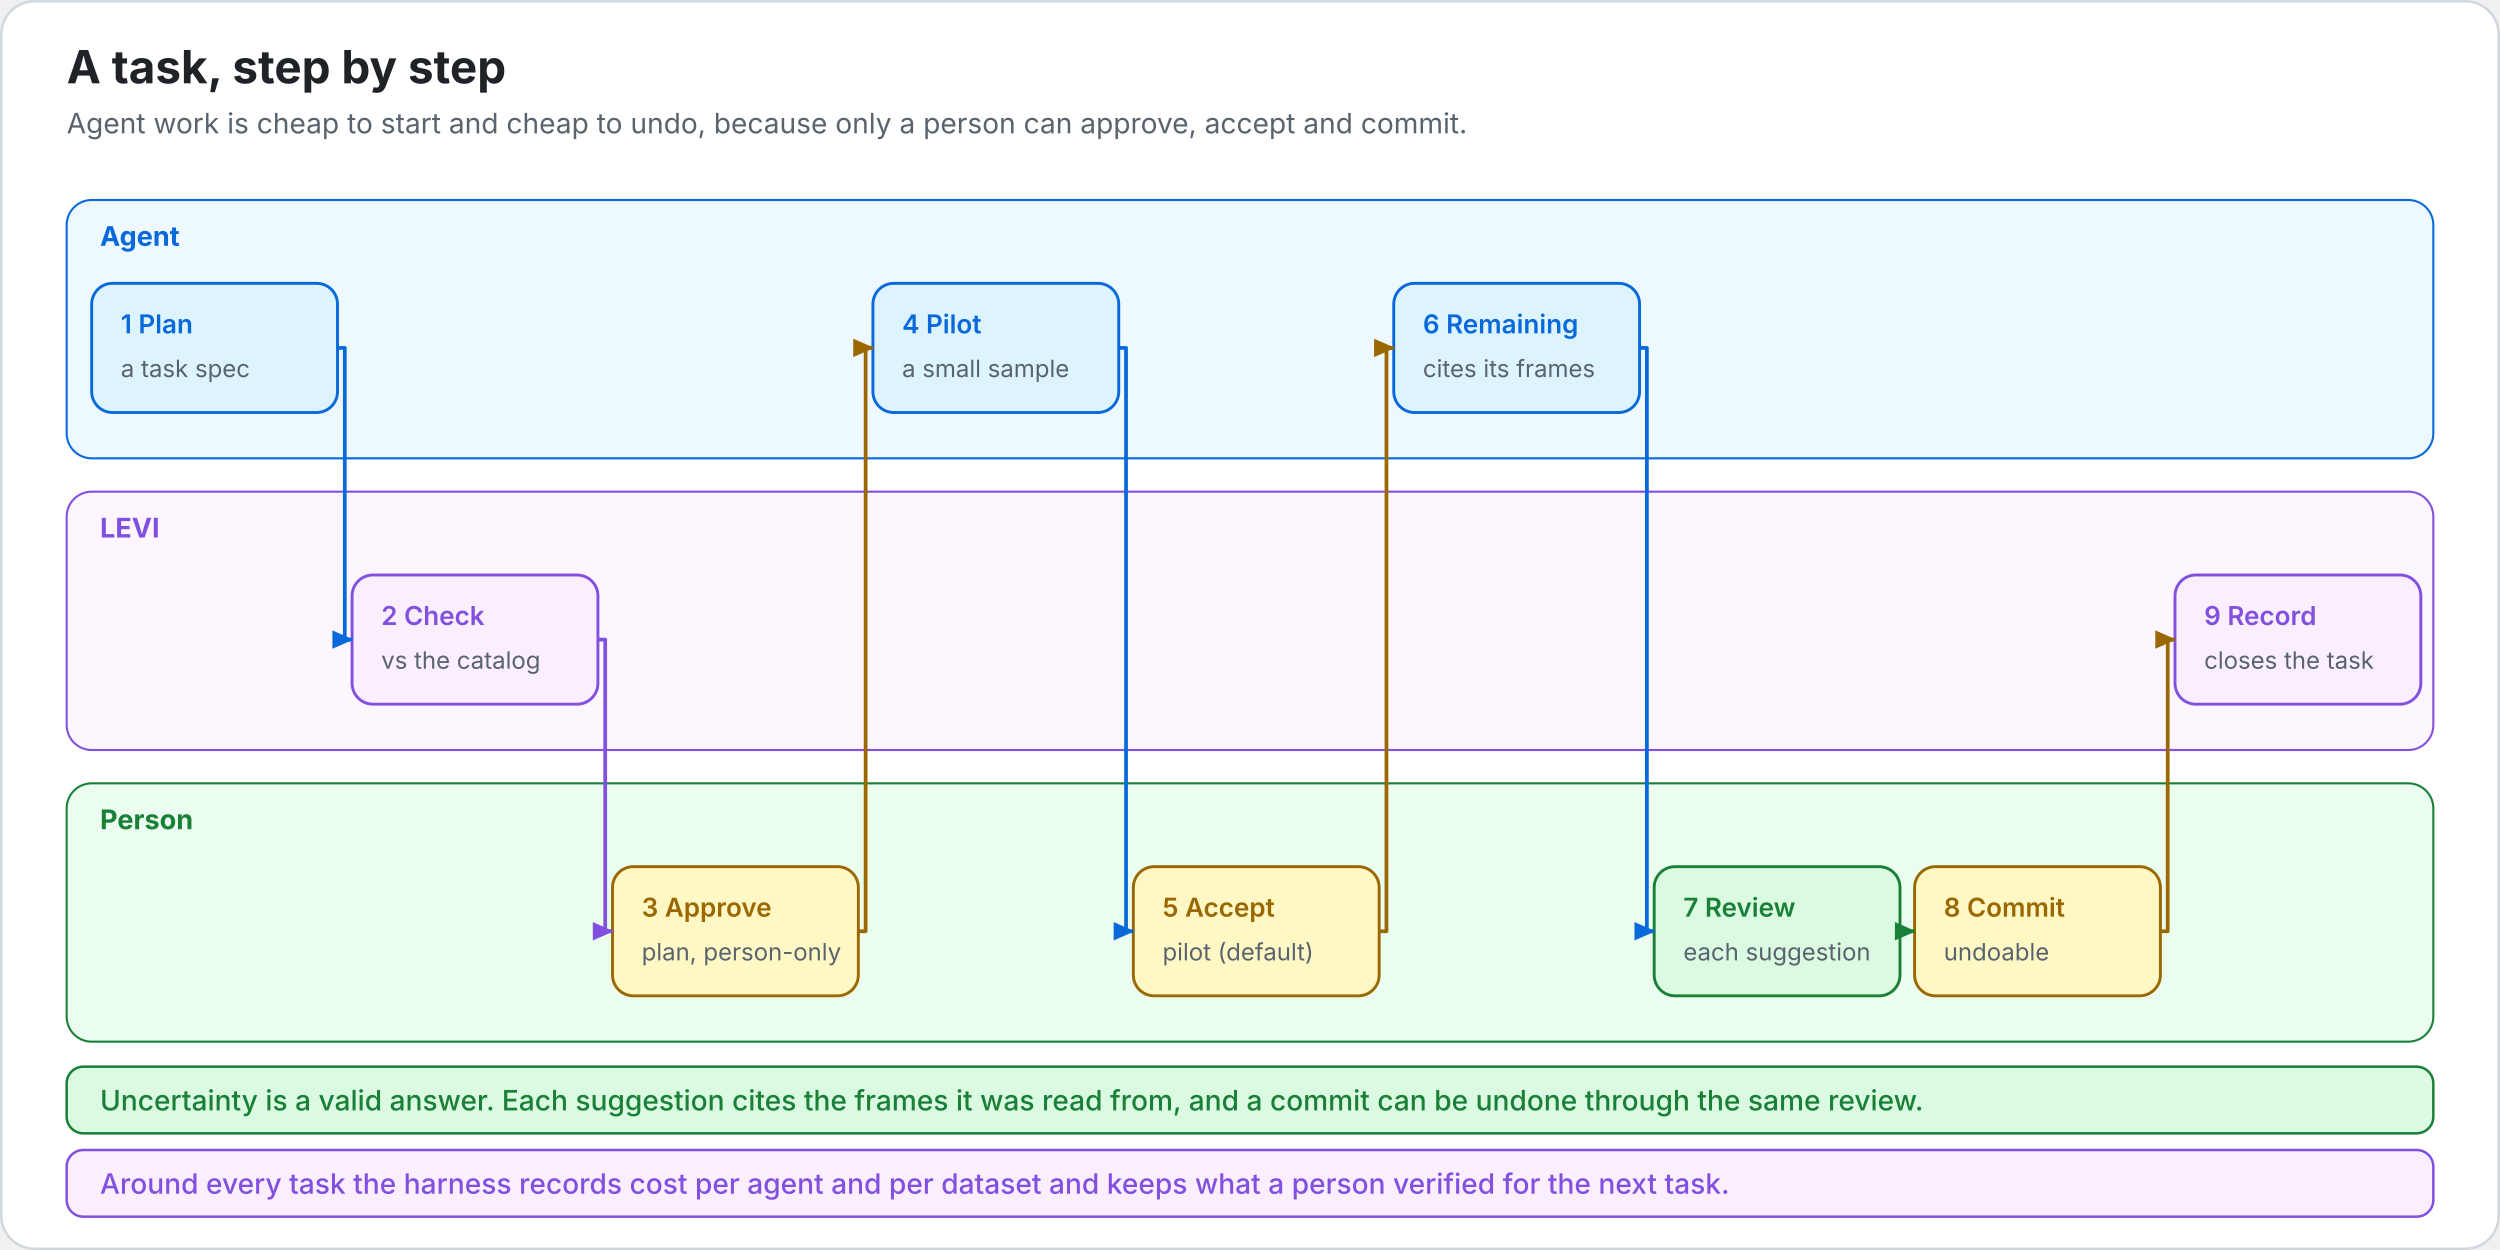
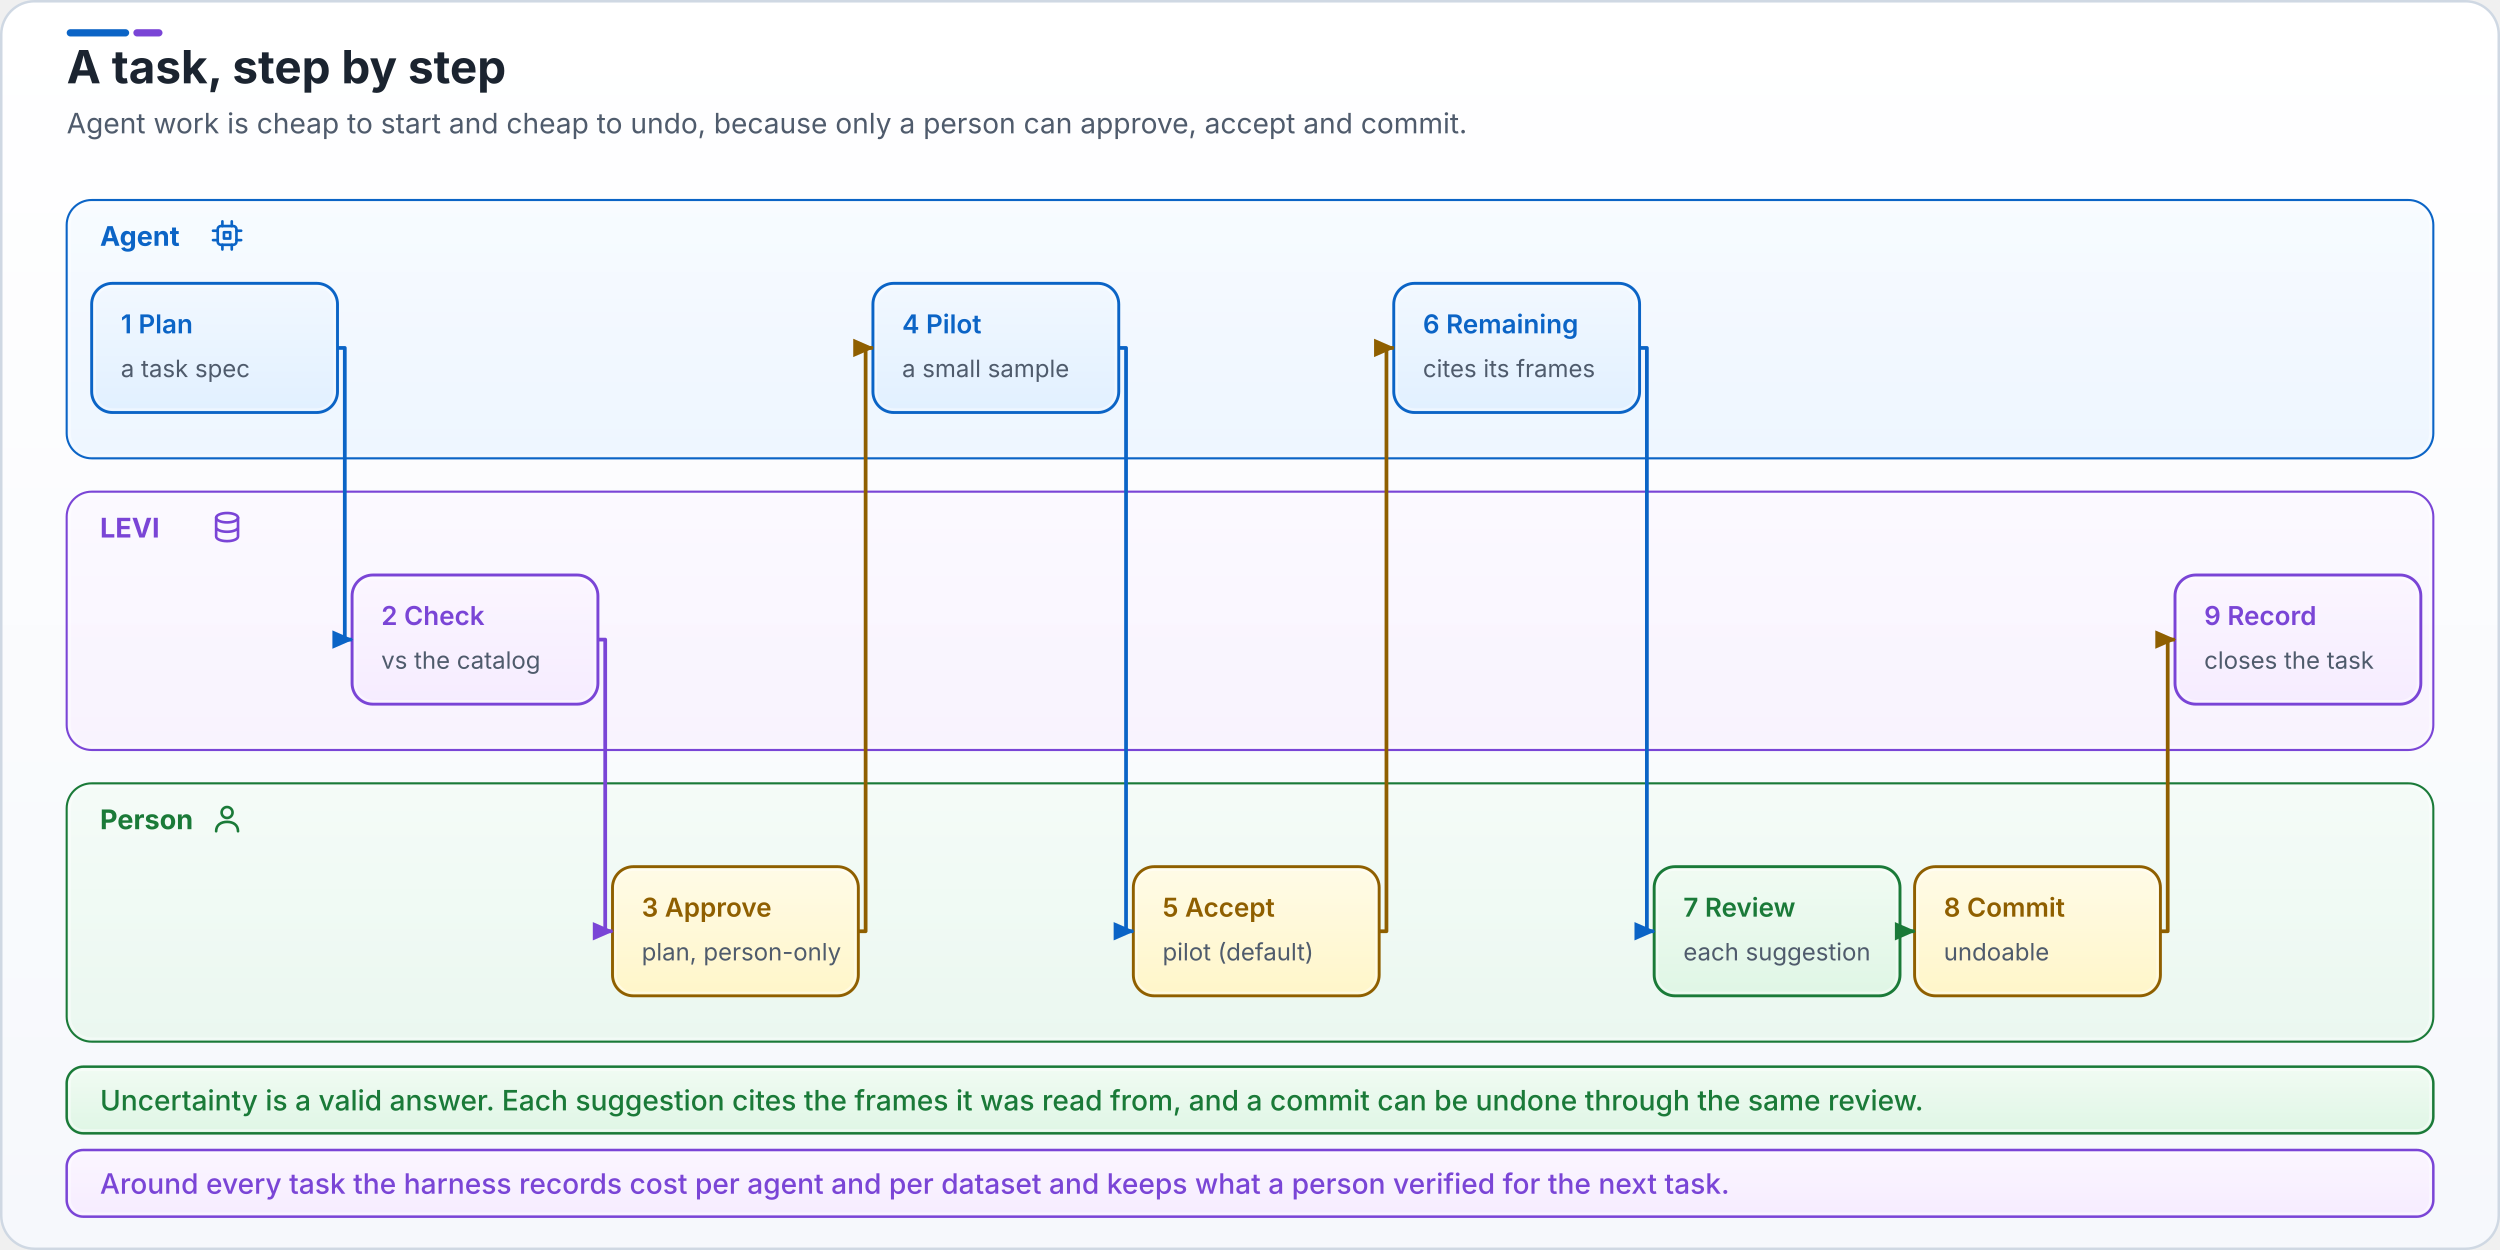
<svg xmlns="http://www.w3.org/2000/svg" viewBox="0 0 1200 600" width="1200" height="600" role="img" aria-labelledby="t d">
  <defs>
+     <style>@keyframes flow{to{stroke-dashoffset:-18}}@keyframes now{from{transform:translateX(0)}to{transform:translateX(1120px)}}@keyframes guard{0%,100%{opacity:.3}50%{opacity:.9}}.flow{animation:flow 3s linear infinite}.now{animation:now 12s linear infinite}.guard{opacity:.6;animation:guard 5s ease-in-out infinite}@media (prefers-reduced-motion: reduce) { * { animation: none !important; } }</style>
    <marker id="a_gate" viewBox="0 0 10 10" refX="8.5" refY="5" markerWidth="7" markerHeight="7" orient="auto">
-       <path d="M1 1.5 L9 5 L1 8.5 Z" fill="#9a6700" />
+       <path d="M1 1.5 L9 5 L1 8.5 Z" fill="#8f5f00" />
    </marker>
    <marker id="a_model" viewBox="0 0 10 10" refX="8.5" refY="5" markerWidth="7" markerHeight="7" orient="auto">
-       <path d="M1 1.5 L9 5 L1 8.5 Z" fill="#0969da" />
+       <path d="M1 1.5 L9 5 L1 8.5 Z" fill="#0b64c6" />
    </marker>
    <marker id="a_person" viewBox="0 0 10 10" refX="8.5" refY="5" markerWidth="7" markerHeight="7" orient="auto">
-       <path d="M1 1.5 L9 5 L1 8.5 Z" fill="#1a7f37" />
+       <path d="M1 1.5 L9 5 L1 8.5 Z" fill="#1a7a38" />
    </marker>
    <marker id="a_system" viewBox="0 0 10 10" refX="8.5" refY="5" markerWidth="7" markerHeight="7" orient="auto">
-       <path d="M1 1.5 L9 5 L1 8.5 Z" fill="#8250df" />
+       <path d="M1 1.5 L9 5 L1 8.5 Z" fill="#7a45d6" />
    </marker>
+     <linearGradient id="g_gate" x1="0" y1="0" x2="0" y2="1">
+       <stop offset="0" stop-color="#fffbe7" />
+       <stop offset="1" stop-color="#fff6c9" />
+     </linearGradient>
+     <linearGradient id="g_model" x1="0" y1="0" x2="0" y2="1">
+       <stop offset="0" stop-color="#f2f8ff" />
+       <stop offset="1" stop-color="#e1f0ff" />
+     </linearGradient>
+     <linearGradient id="g_person" x1="0" y1="0" x2="0" y2="1">
+       <stop offset="0" stop-color="#f1fbf3" />
+       <stop offset="1" stop-color="#dff6e5" />
+     </linearGradient>
+     <linearGradient id="g_system" x1="0" y1="0" x2="0" y2="1">
+       <stop offset="0" stop-color="#fbf6ff" />
+       <stop offset="1" stop-color="#f6ecff" />
+     </linearGradient>
+     <linearGradient id="g_panel" x1="0" y1="0" x2="0" y2="1">
+       <stop offset="0" stop-color="#ffffff" />
+       <stop offset="1" stop-color="#f6f8fc" />
+     </linearGradient>
  </defs>
-   <rect x="0.6" y="0.6" width="1198.8" height="598.8" rx="16" fill="#ffffff" stroke="#d0d7de" stroke-width="1.2" />
-   <text x="32" y="40" font-family="Inter, -apple-system, 'Segoe UI', Roboto, 'Noto Sans', Helvetica, Arial, sans-serif" font-size="22" font-weight="700" text-anchor="start" fill="#1f2328">A task, step by step</text>
-   <text x="32" y="64" font-family="Inter, -apple-system, 'Segoe UI', Roboto, 'Noto Sans', Helvetica, Arial, sans-serif" font-size="13.5" font-weight="400" text-anchor="start" fill="#59636e">Agent work is cheap to start and cheap to undo, because only a person can approve, accept and commit.</text>
-   <rect x="32" y="96" width="1136" height="124" rx="12" fill="#ddf4ff" fill-opacity="0.55" stroke="#0969da" stroke-width="1.0" />
-   <text x="48" y="118" font-family="Inter, -apple-system, 'Segoe UI', Roboto, 'Noto Sans', Helvetica, Arial, sans-serif" font-size="13" font-weight="700" text-anchor="start" fill="#0969da">Agent</text>
-   <rect x="32" y="236" width="1136" height="124" rx="12" fill="#fbefff" fill-opacity="0.55" stroke="#8250df" stroke-width="1.0" />
-   <text x="48" y="258" font-family="Inter, -apple-system, 'Segoe UI', Roboto, 'Noto Sans', Helvetica, Arial, sans-serif" font-size="13" font-weight="700" text-anchor="start" fill="#8250df">LEVI</text>
-   <rect x="32" y="376" width="1136" height="124" rx="12" fill="#dafbe1" fill-opacity="0.55" stroke="#1a7f37" stroke-width="1.0" />
-   <text x="48" y="398" font-family="Inter, -apple-system, 'Segoe UI', Roboto, 'Noto Sans', Helvetica, Arial, sans-serif" font-size="13" font-weight="700" text-anchor="start" fill="#1a7f37">Person</text>
-   <rect x="44" y="136" width="118" height="62" rx="10" fill="#ddf4ff" stroke="#0969da" stroke-width="1.4" />
-   <text x="58" y="160" font-family="Inter, -apple-system, 'Segoe UI', Roboto, 'Noto Sans', Helvetica, Arial, sans-serif" font-size="12.5" font-weight="600" text-anchor="start" fill="#0969da">1  Plan</text>
-   <text x="58" y="181" font-family="Inter, -apple-system, 'Segoe UI', Roboto, 'Noto Sans', Helvetica, Arial, sans-serif" font-size="11.5" font-weight="400" text-anchor="start" fill="#59636e">a task spec</text>
-   <rect x="169" y="276" width="118" height="62" rx="10" fill="#fbefff" stroke="#8250df" stroke-width="1.4" />
-   <text x="183" y="300" font-family="Inter, -apple-system, 'Segoe UI', Roboto, 'Noto Sans', Helvetica, Arial, sans-serif" font-size="12.5" font-weight="600" text-anchor="start" fill="#8250df">2  Check</text>
-   <text x="183" y="321" font-family="Inter, -apple-system, 'Segoe UI', Roboto, 'Noto Sans', Helvetica, Arial, sans-serif" font-size="11.5" font-weight="400" text-anchor="start" fill="#59636e">vs the catalog</text>
-   <rect x="294" y="416" width="118" height="62" rx="10" fill="#fff8c5" stroke="#9a6700" stroke-width="1.4" />
-   <text x="308" y="440" font-family="Inter, -apple-system, 'Segoe UI', Roboto, 'Noto Sans', Helvetica, Arial, sans-serif" font-size="12.5" font-weight="600" text-anchor="start" fill="#9a6700">3  Approve</text>
-   <text x="308" y="461" font-family="Inter, -apple-system, 'Segoe UI', Roboto, 'Noto Sans', Helvetica, Arial, sans-serif" font-size="11.5" font-weight="400" text-anchor="start" fill="#59636e">plan, person-only</text>
-   <rect x="419" y="136" width="118" height="62" rx="10" fill="#ddf4ff" stroke="#0969da" stroke-width="1.4" />
-   <text x="433" y="160" font-family="Inter, -apple-system, 'Segoe UI', Roboto, 'Noto Sans', Helvetica, Arial, sans-serif" font-size="12.5" font-weight="600" text-anchor="start" fill="#0969da">4  Pilot</text>
-   <text x="433" y="181" font-family="Inter, -apple-system, 'Segoe UI', Roboto, 'Noto Sans', Helvetica, Arial, sans-serif" font-size="11.5" font-weight="400" text-anchor="start" fill="#59636e">a small sample</text>
-   <rect x="544" y="416" width="118" height="62" rx="10" fill="#fff8c5" stroke="#9a6700" stroke-width="1.4" />
-   <text x="558" y="440" font-family="Inter, -apple-system, 'Segoe UI', Roboto, 'Noto Sans', Helvetica, Arial, sans-serif" font-size="12.5" font-weight="600" text-anchor="start" fill="#9a6700">5  Accept</text>
-   <text x="558" y="461" font-family="Inter, -apple-system, 'Segoe UI', Roboto, 'Noto Sans', Helvetica, Arial, sans-serif" font-size="11.5" font-weight="400" text-anchor="start" fill="#59636e">pilot (default)</text>
-   <rect x="669" y="136" width="118" height="62" rx="10" fill="#ddf4ff" stroke="#0969da" stroke-width="1.4" />
-   <text x="683" y="160" font-family="Inter, -apple-system, 'Segoe UI', Roboto, 'Noto Sans', Helvetica, Arial, sans-serif" font-size="12.5" font-weight="600" text-anchor="start" fill="#0969da">6  Remaining</text>
-   <text x="683" y="181" font-family="Inter, -apple-system, 'Segoe UI', Roboto, 'Noto Sans', Helvetica, Arial, sans-serif" font-size="11.5" font-weight="400" text-anchor="start" fill="#59636e">cites its frames</text>
-   <rect x="794" y="416" width="118" height="62" rx="10" fill="#dafbe1" stroke="#1a7f37" stroke-width="1.4" />
-   <text x="808" y="440" font-family="Inter, -apple-system, 'Segoe UI', Roboto, 'Noto Sans', Helvetica, Arial, sans-serif" font-size="12.5" font-weight="600" text-anchor="start" fill="#1a7f37">7  Review</text>
-   <text x="808" y="461" font-family="Inter, -apple-system, 'Segoe UI', Roboto, 'Noto Sans', Helvetica, Arial, sans-serif" font-size="11.5" font-weight="400" text-anchor="start" fill="#59636e">each suggestion</text>
-   <rect x="919" y="416" width="118" height="62" rx="10" fill="#fff8c5" stroke="#9a6700" stroke-width="1.4" />
-   <text x="933" y="440" font-family="Inter, -apple-system, 'Segoe UI', Roboto, 'Noto Sans', Helvetica, Arial, sans-serif" font-size="12.5" font-weight="600" text-anchor="start" fill="#9a6700">8  Commit</text>
-   <text x="933" y="461" font-family="Inter, -apple-system, 'Segoe UI', Roboto, 'Noto Sans', Helvetica, Arial, sans-serif" font-size="11.5" font-weight="400" text-anchor="start" fill="#59636e">undoable</text>
-   <rect x="1044" y="276" width="118" height="62" rx="10" fill="#fbefff" stroke="#8250df" stroke-width="1.4" />
-   <text x="1058" y="300" font-family="Inter, -apple-system, 'Segoe UI', Roboto, 'Noto Sans', Helvetica, Arial, sans-serif" font-size="12.5" font-weight="600" text-anchor="start" fill="#8250df">9  Record</text>
-   <text x="1058" y="321" font-family="Inter, -apple-system, 'Segoe UI', Roboto, 'Noto Sans', Helvetica, Arial, sans-serif" font-size="11.5" font-weight="400" text-anchor="start" fill="#59636e">closes the task</text>
-   <path d="M162 167 L165.5 167 L165.5 307 L169 307" fill="none" stroke="#0969da" stroke-width="1.8" stroke-linejoin="round" marker-end="url(#a_model)" />
-   <path d="M287 307 L290.5 307 L290.5 447 L294 447" fill="none" stroke="#8250df" stroke-width="1.8" stroke-linejoin="round" marker-end="url(#a_system)" />
-   <path d="M412 447 L415.5 447 L415.5 167 L419 167" fill="none" stroke="#9a6700" stroke-width="1.8" stroke-linejoin="round" marker-end="url(#a_gate)" />
-   <path d="M537 167 L540.5 167 L540.5 447 L544 447" fill="none" stroke="#0969da" stroke-width="1.8" stroke-linejoin="round" marker-end="url(#a_model)" />
-   <path d="M662 447 L665.5 447 L665.5 167 L669 167" fill="none" stroke="#9a6700" stroke-width="1.8" stroke-linejoin="round" marker-end="url(#a_gate)" />
-   <path d="M787 167 L790.5 167 L790.5 447 L794 447" fill="none" stroke="#0969da" stroke-width="1.8" stroke-linejoin="round" marker-end="url(#a_model)" />
-   <path d="M912 447 L915.5 447 L915.5 447 L919 447" fill="none" stroke="#1a7f37" stroke-width="1.8" stroke-linejoin="round" marker-end="url(#a_person)" />
-   <path d="M1037 447 L1040.5 447 L1040.5 307 L1044 307" fill="none" stroke="#9a6700" stroke-width="1.8" stroke-linejoin="round" marker-end="url(#a_gate)" />
-   <rect x="32" y="512" width="1136" height="32" rx="8" fill="#dafbe1" stroke="#1a7f37" stroke-width="1.2" />
-   <text x="48" y="533" font-family="Inter, -apple-system, 'Segoe UI', Roboto, 'Noto Sans', Helvetica, Arial, sans-serif" font-size="13.5" font-weight="500" text-anchor="start" fill="#1a7f37">Uncertainty is a valid answer. Each suggestion cites the frames it was read from, and a commit can be undone through the same review.</text>
-   <rect x="32" y="552" width="1136" height="32" rx="8" fill="#fbefff" stroke="#8250df" stroke-width="1.2" />
-   <text x="48" y="573" font-family="Inter, -apple-system, 'Segoe UI', Roboto, 'Noto Sans', Helvetica, Arial, sans-serif" font-size="13.5" font-weight="500" text-anchor="start" fill="#8250df">Around every task the harness records cost per agent and per dataset and keeps what a person verified for the next task.</text>
+   <rect x="0.6" y="0.6" width="1198.8" height="598.8" rx="16" fill="url(#g_panel)" stroke="#cfd8e3" stroke-width="1.2" />
+   <rect x="32" y="14" width="30" height="3.5" rx="1.75" fill="#0b64c6" />
+   <rect x="64" y="14" width="14" height="3.5" rx="1.75" fill="#7a45d6" />
+   <text x="32" y="40" font-family="Inter, -apple-system, 'Segoe UI', Roboto, 'Noto Sans', Helvetica, Arial, sans-serif" font-size="22" font-weight="700" text-anchor="start" fill="#1b2430">A task, step by step</text>
+   <text x="32" y="64" font-family="Inter, -apple-system, 'Segoe UI', Roboto, 'Noto Sans', Helvetica, Arial, sans-serif" font-size="13.5" font-weight="400" text-anchor="start" fill="#4f5b6c">Agent work is cheap to start and cheap to undo, because only a person can approve, accept and commit.</text>
+   <rect x="32" y="96" width="1136" height="124" rx="12" fill="url(#g_model)" fill-opacity="0.55" stroke="#0b64c6" stroke-width="1.0" />
+   <rect x="33.5" y="97.5" width="1133" height="121" rx="10.5" fill="none" stroke="#ffffff" stroke-opacity="0.425" stroke-width="1" />
+   <text x="48" y="118" font-family="Inter, -apple-system, 'Segoe UI', Roboto, 'Noto Sans', Helvetica, Arial, sans-serif" font-size="13" font-weight="700" text-anchor="start" fill="#0b64c6">Agent</text>
+   <g transform="translate(100 104) scale(0.750)" fill="none" stroke="#0b64c6" stroke-width="1.7" stroke-linecap="round" stroke-linejoin="round">
+     <rect x="6" y="6" width="12" height="12" rx="2" />
+     <rect x="10" y="10" width="4" height="4" />
+     <path d="M9 3v3 M15 3v3 M9 18v3 M15 18v3 M3 9h3 M3 15h3 M18 9h3 M18 15h3" />
+   </g>
+   <rect x="32" y="236" width="1136" height="124" rx="12" fill="url(#g_system)" fill-opacity="0.55" stroke="#7a45d6" stroke-width="1.0" />
+   <rect x="33.5" y="237.5" width="1133" height="121" rx="10.5" fill="none" stroke="#ffffff" stroke-opacity="0.425" stroke-width="1" />
+   <text x="48" y="258" font-family="Inter, -apple-system, 'Segoe UI', Roboto, 'Noto Sans', Helvetica, Arial, sans-serif" font-size="13" font-weight="700" text-anchor="start" fill="#7a45d6">LEVI</text>
+   <g transform="translate(100 244) scale(0.750)" fill="none" stroke="#7a45d6" stroke-width="1.7" stroke-linecap="round" stroke-linejoin="round">
+     <ellipse cx="12" cy="6" rx="7" ry="3" />
+     <path d="M5 6v12c0 1.7 3.1 3 7 3s7-1.3 7-3V6 M5 12c0 1.7 3.1 3 7 3s7-1.3 7-3" />
+   </g>
+   <rect x="32" y="376" width="1136" height="124" rx="12" fill="url(#g_person)" fill-opacity="0.55" stroke="#1a7a38" stroke-width="1.0" />
+   <rect x="33.5" y="377.5" width="1133" height="121" rx="10.5" fill="none" stroke="#ffffff" stroke-opacity="0.425" stroke-width="1" />
+   <text x="48" y="398" font-family="Inter, -apple-system, 'Segoe UI', Roboto, 'Noto Sans', Helvetica, Arial, sans-serif" font-size="13" font-weight="700" text-anchor="start" fill="#1a7a38">Person</text>
+   <g transform="translate(100 384) scale(0.750)" fill="none" stroke="#1a7a38" stroke-width="1.7" stroke-linecap="round" stroke-linejoin="round">
+     <circle cx="12" cy="8" r="3.5" />
+     <path d="M5 20c0-4 3-6 7-6s7 2 7 6" />
+   </g>
+   <rect x="44" y="136" width="118" height="62" rx="10" fill="url(#g_model)" stroke="#0b64c6" stroke-width="1.4" />
+   <rect x="45.5" y="137.5" width="115" height="59" rx="8.5" fill="none" stroke="#ffffff" stroke-opacity="0.425" stroke-width="1" />
+   <text x="58" y="160" font-family="Inter, -apple-system, 'Segoe UI', Roboto, 'Noto Sans', Helvetica, Arial, sans-serif" font-size="12.5" font-weight="600" text-anchor="start" fill="#0b64c6">1  Plan</text>
+   <text x="58" y="181" font-family="Inter, -apple-system, 'Segoe UI', Roboto, 'Noto Sans', Helvetica, Arial, sans-serif" font-size="11.5" font-weight="400" text-anchor="start" fill="#4f5b6c">a task spec</text>
+   <rect x="169" y="276" width="118" height="62" rx="10" fill="url(#g_system)" stroke="#7a45d6" stroke-width="1.4" />
+   <rect x="170.5" y="277.5" width="115" height="59" rx="8.5" fill="none" stroke="#ffffff" stroke-opacity="0.425" stroke-width="1" />
+   <text x="183" y="300" font-family="Inter, -apple-system, 'Segoe UI', Roboto, 'Noto Sans', Helvetica, Arial, sans-serif" font-size="12.5" font-weight="600" text-anchor="start" fill="#7a45d6">2  Check</text>
+   <text x="183" y="321" font-family="Inter, -apple-system, 'Segoe UI', Roboto, 'Noto Sans', Helvetica, Arial, sans-serif" font-size="11.5" font-weight="400" text-anchor="start" fill="#4f5b6c">vs the catalog</text>
+   <rect x="294" y="416" width="118" height="62" rx="10" fill="url(#g_gate)" stroke="#8f5f00" stroke-width="1.4" />
+   <rect x="295.5" y="417.5" width="115" height="59" rx="8.5" fill="none" stroke="#ffffff" stroke-opacity="0.425" stroke-width="1" />
+   <text x="308" y="440" font-family="Inter, -apple-system, 'Segoe UI', Roboto, 'Noto Sans', Helvetica, Arial, sans-serif" font-size="12.5" font-weight="600" text-anchor="start" fill="#8f5f00">3  Approve</text>
+   <text x="308" y="461" font-family="Inter, -apple-system, 'Segoe UI', Roboto, 'Noto Sans', Helvetica, Arial, sans-serif" font-size="11.5" font-weight="400" text-anchor="start" fill="#4f5b6c">plan, person-only</text>
+   <rect x="419" y="136" width="118" height="62" rx="10" fill="url(#g_model)" stroke="#0b64c6" stroke-width="1.4" />
+   <rect x="420.5" y="137.5" width="115" height="59" rx="8.5" fill="none" stroke="#ffffff" stroke-opacity="0.425" stroke-width="1" />
+   <text x="433" y="160" font-family="Inter, -apple-system, 'Segoe UI', Roboto, 'Noto Sans', Helvetica, Arial, sans-serif" font-size="12.5" font-weight="600" text-anchor="start" fill="#0b64c6">4  Pilot</text>
+   <text x="433" y="181" font-family="Inter, -apple-system, 'Segoe UI', Roboto, 'Noto Sans', Helvetica, Arial, sans-serif" font-size="11.5" font-weight="400" text-anchor="start" fill="#4f5b6c">a small sample</text>
+   <rect x="544" y="416" width="118" height="62" rx="10" fill="url(#g_gate)" stroke="#8f5f00" stroke-width="1.4" />
+   <rect x="545.5" y="417.5" width="115" height="59" rx="8.5" fill="none" stroke="#ffffff" stroke-opacity="0.425" stroke-width="1" />
+   <text x="558" y="440" font-family="Inter, -apple-system, 'Segoe UI', Roboto, 'Noto Sans', Helvetica, Arial, sans-serif" font-size="12.5" font-weight="600" text-anchor="start" fill="#8f5f00">5  Accept</text>
+   <text x="558" y="461" font-family="Inter, -apple-system, 'Segoe UI', Roboto, 'Noto Sans', Helvetica, Arial, sans-serif" font-size="11.5" font-weight="400" text-anchor="start" fill="#4f5b6c">pilot (default)</text>
+   <rect x="669" y="136" width="118" height="62" rx="10" fill="url(#g_model)" stroke="#0b64c6" stroke-width="1.4" />
+   <rect x="670.5" y="137.5" width="115" height="59" rx="8.5" fill="none" stroke="#ffffff" stroke-opacity="0.425" stroke-width="1" />
+   <text x="683" y="160" font-family="Inter, -apple-system, 'Segoe UI', Roboto, 'Noto Sans', Helvetica, Arial, sans-serif" font-size="12.5" font-weight="600" text-anchor="start" fill="#0b64c6">6  Remaining</text>
+   <text x="683" y="181" font-family="Inter, -apple-system, 'Segoe UI', Roboto, 'Noto Sans', Helvetica, Arial, sans-serif" font-size="11.5" font-weight="400" text-anchor="start" fill="#4f5b6c">cites its frames</text>
+   <rect x="794" y="416" width="118" height="62" rx="10" fill="url(#g_person)" stroke="#1a7a38" stroke-width="1.4" />
+   <rect x="795.5" y="417.5" width="115" height="59" rx="8.5" fill="none" stroke="#ffffff" stroke-opacity="0.425" stroke-width="1" />
+   <text x="808" y="440" font-family="Inter, -apple-system, 'Segoe UI', Roboto, 'Noto Sans', Helvetica, Arial, sans-serif" font-size="12.5" font-weight="600" text-anchor="start" fill="#1a7a38">7  Review</text>
+   <text x="808" y="461" font-family="Inter, -apple-system, 'Segoe UI', Roboto, 'Noto Sans', Helvetica, Arial, sans-serif" font-size="11.5" font-weight="400" text-anchor="start" fill="#4f5b6c">each suggestion</text>
+   <rect x="919" y="416" width="118" height="62" rx="10" fill="url(#g_gate)" stroke="#8f5f00" stroke-width="1.4" />
+   <rect x="920.5" y="417.5" width="115" height="59" rx="8.5" fill="none" stroke="#ffffff" stroke-opacity="0.425" stroke-width="1" />
+   <text x="933" y="440" font-family="Inter, -apple-system, 'Segoe UI', Roboto, 'Noto Sans', Helvetica, Arial, sans-serif" font-size="12.5" font-weight="600" text-anchor="start" fill="#8f5f00">8  Commit</text>
+   <text x="933" y="461" font-family="Inter, -apple-system, 'Segoe UI', Roboto, 'Noto Sans', Helvetica, Arial, sans-serif" font-size="11.5" font-weight="400" text-anchor="start" fill="#4f5b6c">undoable</text>
+   <rect x="1044" y="276" width="118" height="62" rx="10" fill="url(#g_system)" stroke="#7a45d6" stroke-width="1.4" />
+   <rect x="1045.5" y="277.5" width="115" height="59" rx="8.5" fill="none" stroke="#ffffff" stroke-opacity="0.425" stroke-width="1" />
+   <text x="1058" y="300" font-family="Inter, -apple-system, 'Segoe UI', Roboto, 'Noto Sans', Helvetica, Arial, sans-serif" font-size="12.5" font-weight="600" text-anchor="start" fill="#7a45d6">9  Record</text>
+   <text x="1058" y="321" font-family="Inter, -apple-system, 'Segoe UI', Roboto, 'Noto Sans', Helvetica, Arial, sans-serif" font-size="11.5" font-weight="400" text-anchor="start" fill="#4f5b6c">closes the task</text>
+   <path d="M162 167 L165.5 167 L165.5 307 L169 307" fill="none" stroke="#0b64c6" stroke-width="1.8" stroke-linejoin="round" marker-end="url(#a_model)" />
+   <path d="M287 307 L290.5 307 L290.5 447 L294 447" fill="none" stroke="#7a45d6" stroke-width="1.8" stroke-linejoin="round" marker-end="url(#a_system)" />
+   <path d="M412 447 L415.5 447 L415.5 167 L419 167" fill="none" stroke="#8f5f00" stroke-width="1.8" stroke-linejoin="round" marker-end="url(#a_gate)" />
+   <path d="M537 167 L540.5 167 L540.5 447 L544 447" fill="none" stroke="#0b64c6" stroke-width="1.8" stroke-linejoin="round" marker-end="url(#a_model)" />
+   <path d="M662 447 L665.5 447 L665.5 167 L669 167" fill="none" stroke="#8f5f00" stroke-width="1.8" stroke-linejoin="round" marker-end="url(#a_gate)" />
+   <path d="M787 167 L790.5 167 L790.5 447 L794 447" fill="none" stroke="#0b64c6" stroke-width="1.8" stroke-linejoin="round" marker-end="url(#a_model)" />
+   <path d="M912 447 L915.5 447 L915.5 447 L919 447" fill="none" stroke="#1a7a38" stroke-width="1.8" stroke-linejoin="round" marker-end="url(#a_person)" />
+   <path d="M1037 447 L1040.5 447 L1040.5 307 L1044 307" fill="none" stroke="#8f5f00" stroke-width="1.8" stroke-linejoin="round" marker-end="url(#a_gate)" />
+   <rect x="32" y="512" width="1136" height="32" rx="8" fill="url(#g_person)" stroke="#1a7a38" stroke-width="1.2" />
+   <rect x="33.5" y="513.5" width="1133" height="29" rx="6.5" fill="none" stroke="#ffffff" stroke-opacity="0.425" stroke-width="1" />
+   <text x="48" y="533" font-family="Inter, -apple-system, 'Segoe UI', Roboto, 'Noto Sans', Helvetica, Arial, sans-serif" font-size="13.5" font-weight="500" text-anchor="start" fill="#1a7a38">Uncertainty is a valid answer. Each suggestion cites the frames it was read from, and a commit can be undone through the same review.</text>
+   <rect x="32" y="552" width="1136" height="32" rx="8" fill="url(#g_system)" stroke="#7a45d6" stroke-width="1.2" />
+   <rect x="33.5" y="553.5" width="1133" height="29" rx="6.5" fill="none" stroke="#ffffff" stroke-opacity="0.425" stroke-width="1" />
+   <text x="48" y="573" font-family="Inter, -apple-system, 'Segoe UI', Roboto, 'Noto Sans', Helvetica, Arial, sans-serif" font-size="13.5" font-weight="500" text-anchor="start" fill="#7a45d6">Around every task the harness records cost per agent and per dataset and keeps what a person verified for the next task.</text>
</svg>
